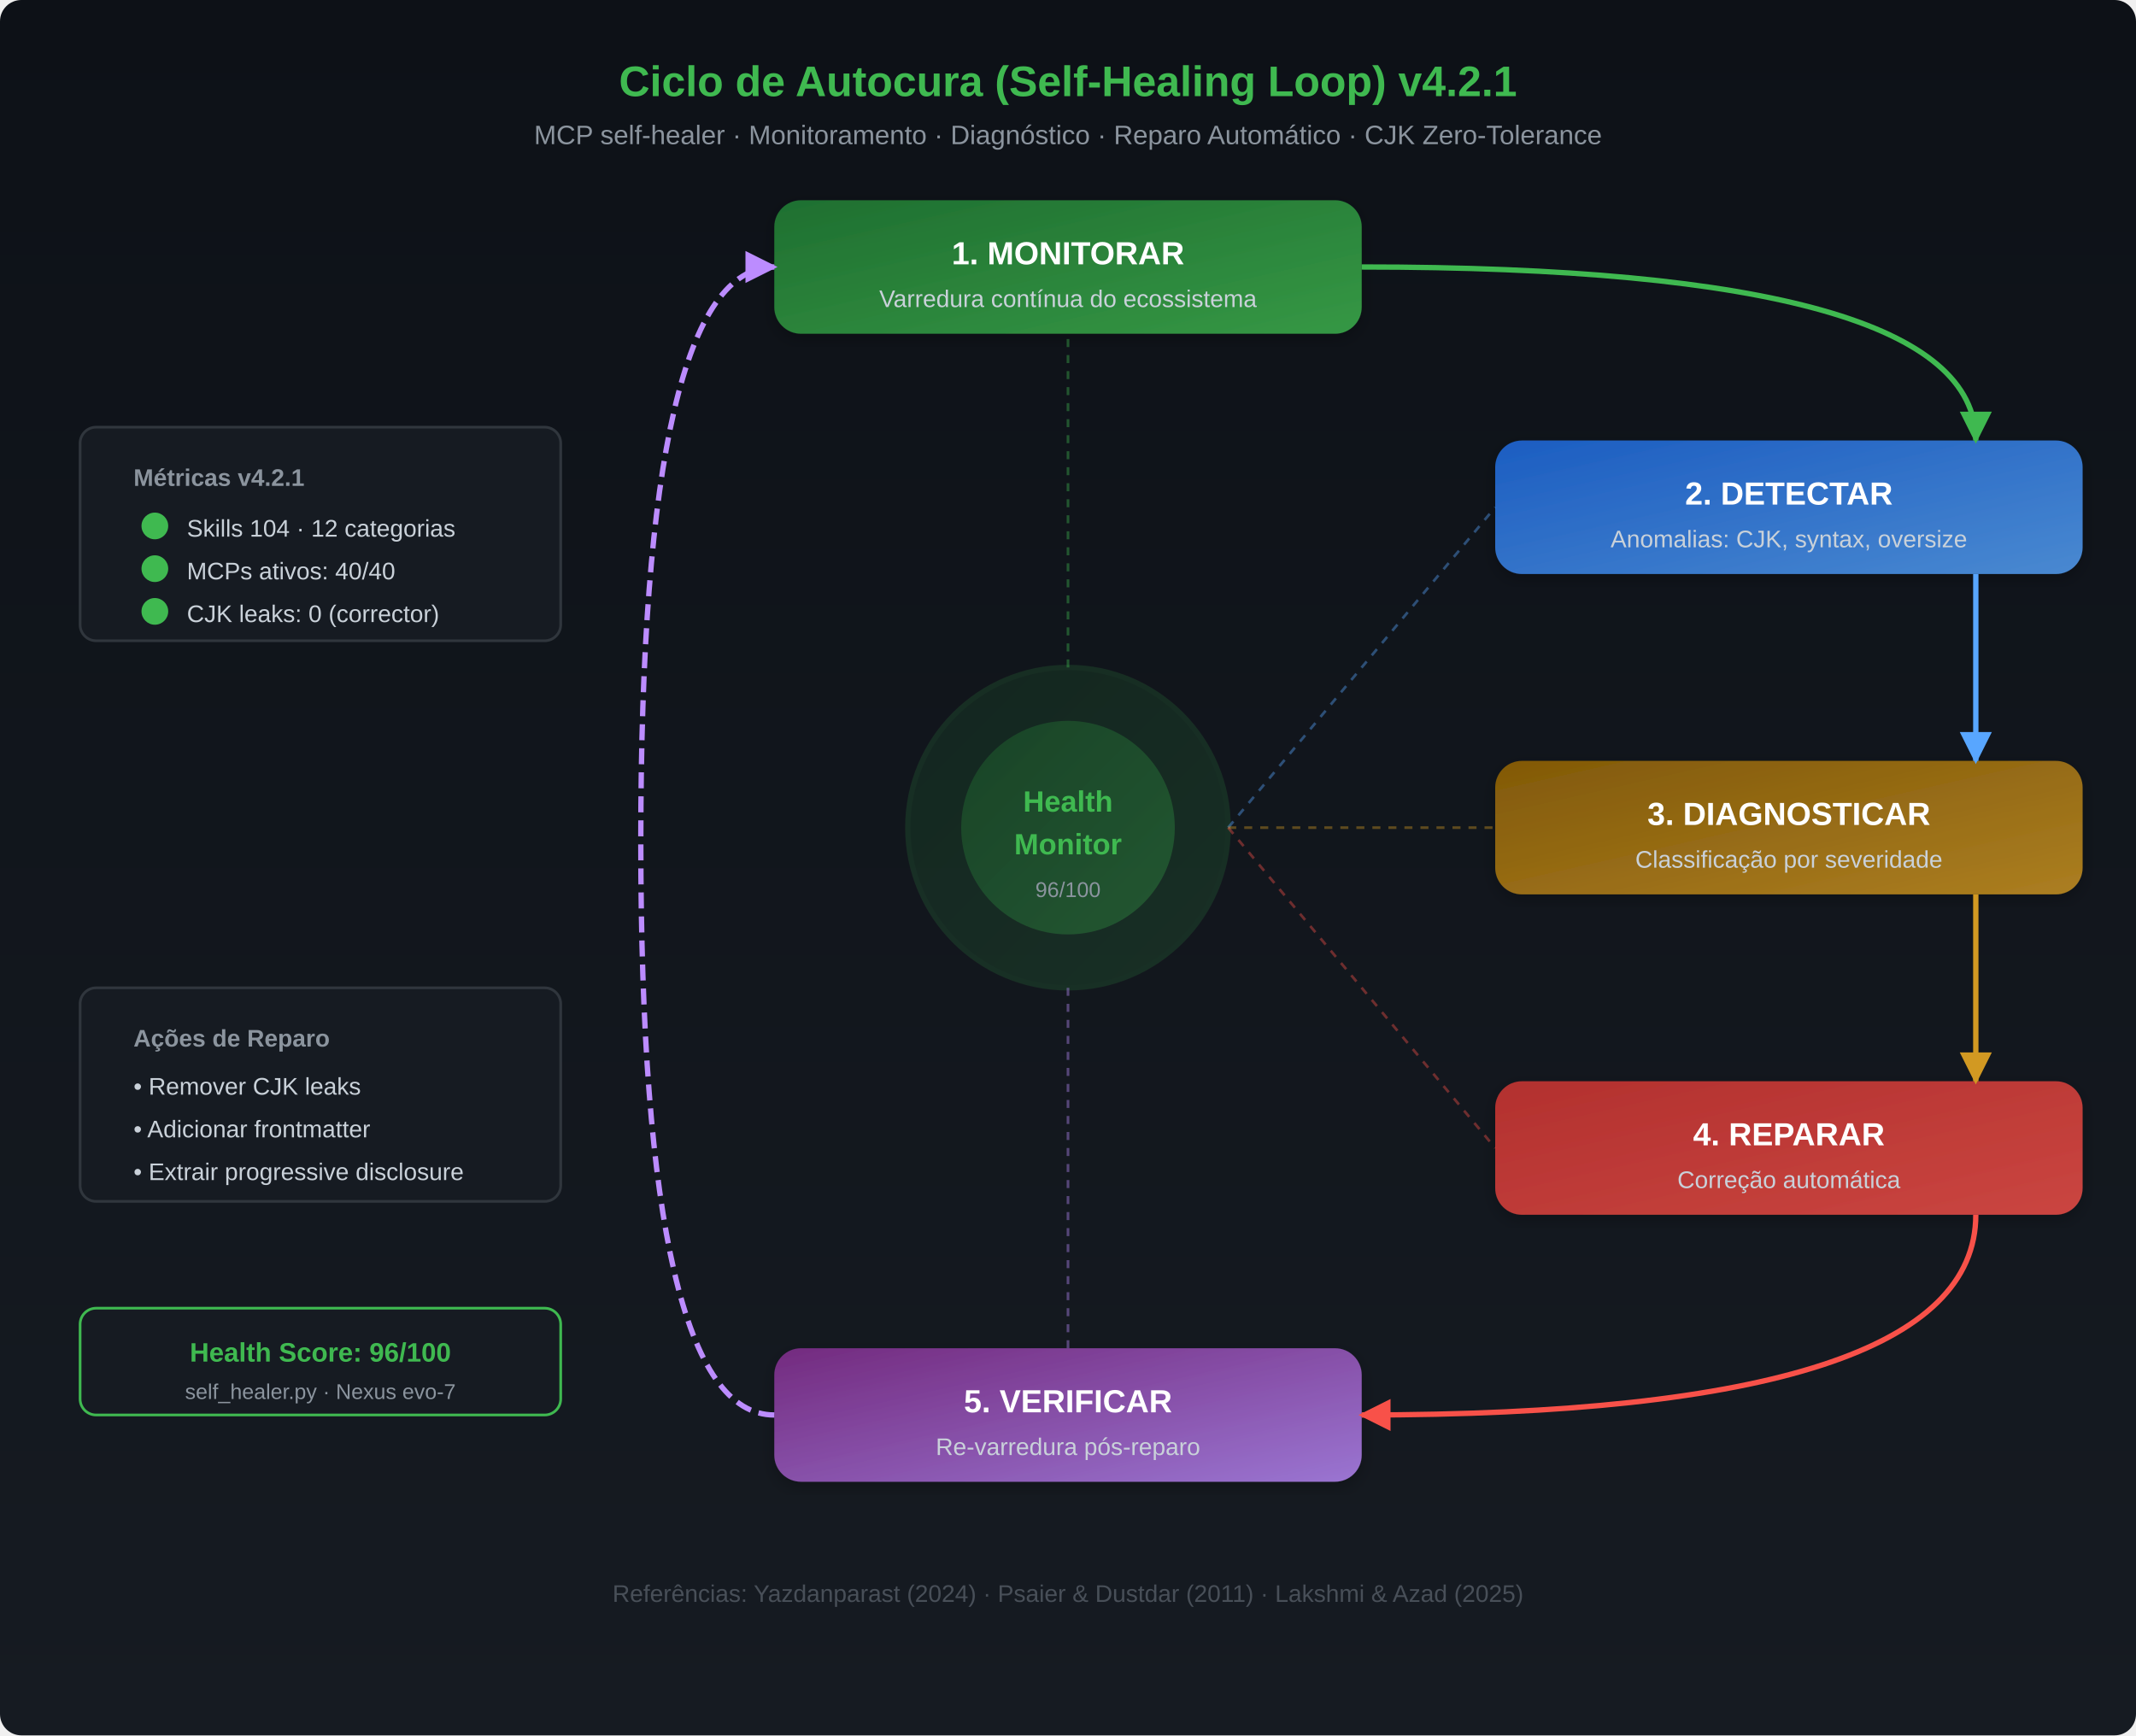
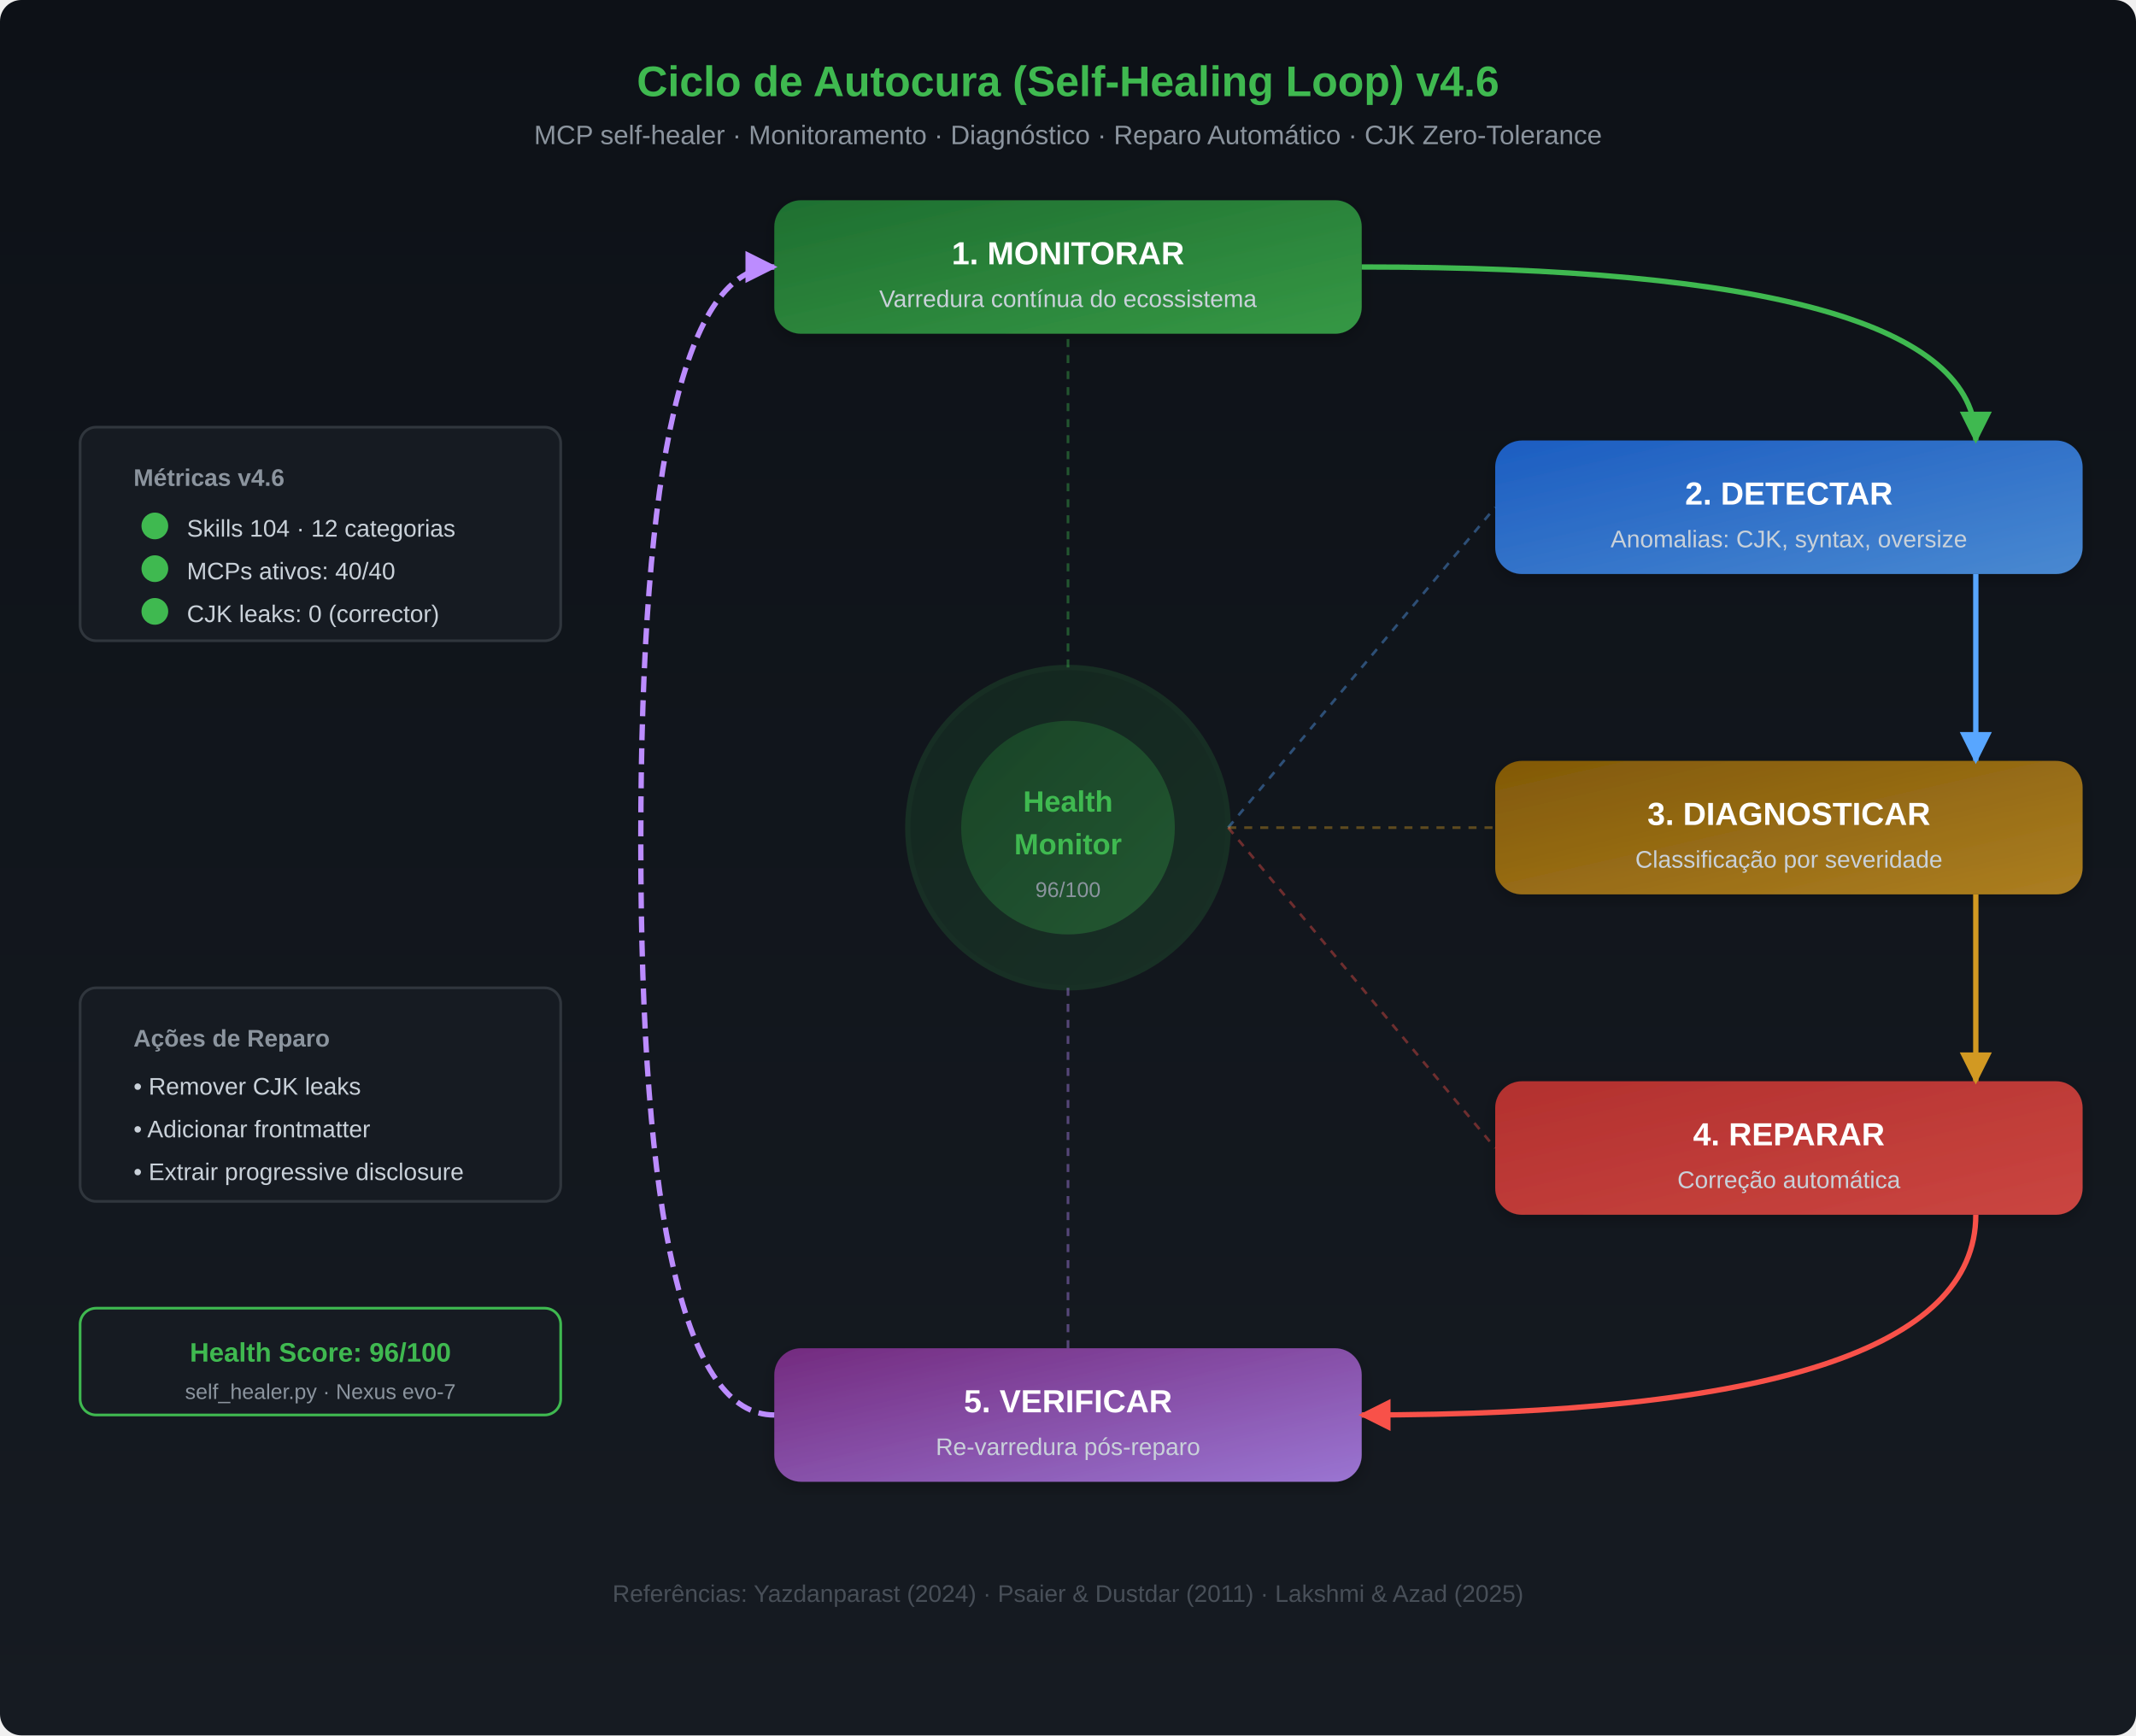
<svg xmlns="http://www.w3.org/2000/svg" viewBox="0 0 800 650" font-family="Segoe UI, Arial, sans-serif">
  <defs>
    <linearGradient id="bg" x1="0" y1="0" x2="0" y2="1">
      <stop offset="0%" stop-color="#0d1117" />
      <stop offset="100%" stop-color="#161b22" />
    </linearGradient>
    <linearGradient id="g1" x1="0" y1="0" x2="1" y2="1">
      <stop offset="0%" stop-color="#238636" />
      <stop offset="100%" stop-color="#3fb950" />
    </linearGradient>
    <linearGradient id="g2" x1="0" y1="0" x2="1" y2="1">
      <stop offset="0%" stop-color="#1f6feb" />
      <stop offset="100%" stop-color="#58a6ff" />
    </linearGradient>
    <linearGradient id="g3" x1="0" y1="0" x2="1" y2="1">
      <stop offset="0%" stop-color="#9e6a03" />
      <stop offset="100%" stop-color="#d29922" />
    </linearGradient>
    <linearGradient id="g4" x1="0" y1="0" x2="1" y2="1">
      <stop offset="0%" stop-color="#da3633" />
      <stop offset="100%" stop-color="#f85149" />
    </linearGradient>
    <linearGradient id="g5" x1="0" y1="0" x2="1" y2="1">
      <stop offset="0%" stop-color="#8b2f97" />
      <stop offset="100%" stop-color="#bc8cff" />
    </linearGradient>
    <filter id="shadow">
      <feDropShadow dx="0" dy="2" stdDeviation="3" flood-opacity="0.3" />
    </filter>
    <marker id="arw" viewBox="0 0 10 10" refX="9" refY="5" markerWidth="6" markerHeight="6" orient="auto">
      <path d="M0,0 L10,5 L0,10 Z" fill="#3fb950" />
    </marker>
    <marker id="arw-blue" viewBox="0 0 10 10" refX="9" refY="5" markerWidth="6" markerHeight="6" orient="auto">
      <path d="M0,0 L10,5 L0,10 Z" fill="#58a6ff" />
    </marker>
    <marker id="arw-yellow" viewBox="0 0 10 10" refX="9" refY="5" markerWidth="6" markerHeight="6" orient="auto">
      <path d="M0,0 L10,5 L0,10 Z" fill="#d29922" />
    </marker>
    <marker id="arw-red" viewBox="0 0 10 10" refX="9" refY="5" markerWidth="6" markerHeight="6" orient="auto">
      <path d="M0,0 L10,5 L0,10 Z" fill="#f85149" />
    </marker>
    <marker id="arw-purple" viewBox="0 0 10 10" refX="9" refY="5" markerWidth="6" markerHeight="6" orient="auto">
      <path d="M0,0 L10,5 L0,10 Z" fill="#bc8cff" />
    </marker>
  </defs>
  <rect width="800" height="650" fill="url(#bg)" rx="8" />
-   <text x="400" y="36" text-anchor="middle" fill="#3fb950" font-size="16" font-weight="bold">Ciclo de Autocura (Self-Healing Loop) v4.2.1</text>
+   <text x="400" y="36" text-anchor="middle" fill="#3fb950" font-size="16" font-weight="bold">Ciclo de Autocura (Self-Healing Loop) v4.6</text>
  <text x="400" y="54" text-anchor="middle" fill="#8b949e" font-size="10">MCP self-healer · Monitoramento · Diagnóstico · Reparo Automático · CJK Zero-Tolerance</text>
  <circle cx="400" cy="310" r="60" fill="url(#g1)" opacity="0.15" stroke="#3fb950" stroke-width="2" />
  <circle cx="400" cy="310" r="40" fill="url(#g1)" opacity="0.3" />
  <text x="400" y="304" text-anchor="middle" fill="#3fb950" font-size="11" font-weight="bold">Health</text>
  <text x="400" y="320" text-anchor="middle" fill="#3fb950" font-size="11" font-weight="bold">Monitor</text>
  <text x="400" y="336" text-anchor="middle" fill="#8b949e" font-size="8">96/100</text>
  <rect x="290" y="75" width="220" height="50" rx="10" fill="url(#g1)" opacity="0.8" filter="url(#shadow)" />
  <text x="400" y="99" text-anchor="middle" fill="#fff" font-size="12" font-weight="bold">1. MONITORAR</text>
  <text x="400" y="115" text-anchor="middle" fill="#c9d1d9" font-size="9">Varredura contínua do ecossistema</text>
  <rect x="560" y="165" width="220" height="50" rx="10" fill="url(#g2)" opacity="0.8" filter="url(#shadow)" />
  <text x="670" y="189" text-anchor="middle" fill="#fff" font-size="12" font-weight="bold">2. DETECTAR</text>
  <text x="670" y="205" text-anchor="middle" fill="#c9d1d9" font-size="9">Anomalias: CJK, syntax, oversize</text>
  <rect x="560" y="285" width="220" height="50" rx="10" fill="url(#g3)" opacity="0.8" filter="url(#shadow)" />
  <text x="670" y="309" text-anchor="middle" fill="#fff" font-size="12" font-weight="bold">3. DIAGNOSTICAR</text>
  <text x="670" y="325" text-anchor="middle" fill="#c9d1d9" font-size="9">Classificação por severidade</text>
  <rect x="560" y="405" width="220" height="50" rx="10" fill="url(#g4)" opacity="0.8" filter="url(#shadow)" />
  <text x="670" y="429" text-anchor="middle" fill="#fff" font-size="12" font-weight="bold">4. REPARAR</text>
  <text x="670" y="445" text-anchor="middle" fill="#c9d1d9" font-size="9">Correção automática</text>
  <rect x="290" y="505" width="220" height="50" rx="10" fill="url(#g5)" opacity="0.8" filter="url(#shadow)" />
  <text x="400" y="529" text-anchor="middle" fill="#fff" font-size="12" font-weight="bold">5. VERIFICAR</text>
  <text x="400" y="545" text-anchor="middle" fill="#c9d1d9" font-size="9">Re-varredura pós-reparo</text>
  <path d="M510,100 Q740,100 740,165" fill="none" stroke="#3fb950" stroke-width="2" marker-end="url(#arw)" />
  <path d="M740,215 L740,285" fill="none" stroke="#58a6ff" stroke-width="2" marker-end="url(#arw-blue)" />
  <path d="M740,335 L740,405" fill="none" stroke="#d29922" stroke-width="2" marker-end="url(#arw-yellow)" />
  <path d="M740,455 Q740,530 510,530" fill="none" stroke="#f85149" stroke-width="2" marker-end="url(#arw-red)" />
  <path d="M290,530 Q240,530 240,315 Q240,100 290,100" fill="none" stroke="#bc8cff" stroke-width="2" stroke-dasharray="6,3" marker-end="url(#arw-purple)" />
  <line x1="400" y1="250" x2="400" y2="125" stroke="#3fb950" stroke-width="1" opacity="0.4" stroke-dasharray="3,3" />
  <line x1="460" y1="310" x2="560" y2="190" stroke="#58a6ff" stroke-width="1" opacity="0.4" stroke-dasharray="3,3" />
  <line x1="460" y1="310" x2="560" y2="310" stroke="#d29922" stroke-width="1" opacity="0.4" stroke-dasharray="3,3" />
  <line x1="460" y1="310" x2="560" y2="430" stroke="#f85149" stroke-width="1" opacity="0.4" stroke-dasharray="3,3" />
  <line x1="400" y1="370" x2="400" y2="505" stroke="#bc8cff" stroke-width="1" opacity="0.4" stroke-dasharray="3,3" />
  <rect x="30" y="160" width="180" height="80" rx="6" fill="#161b22" stroke="#30363d" stroke-width="1" />
-   <text x="50" y="182" fill="#8b949e" font-size="9" font-weight="bold">Métricas v4.2.1</text>
+   <text x="50" y="182" fill="#8b949e" font-size="9" font-weight="bold">Métricas v4.6</text>
  <circle cx="58" cy="197" r="5" fill="#3fb950" />
  <text x="70" y="201" fill="#c9d1d9" font-size="9">Skills 104 · 12 categorias</text>
  <circle cx="58" cy="213" r="5" fill="#3fb950" />
  <text x="70" y="217" fill="#c9d1d9" font-size="9">MCPs ativos: 40/40</text>
  <circle cx="58" cy="229" r="5" fill="#3fb950" />
  <text x="70" y="233" fill="#c9d1d9" font-size="9">CJK leaks: 0 (corrector)</text>
  <rect x="30" y="370" width="180" height="80" rx="6" fill="#161b22" stroke="#30363d" stroke-width="1" />
  <text x="50" y="392" fill="#8b949e" font-size="9" font-weight="bold">Ações de Reparo</text>
  <text x="50" y="410" fill="#c9d1d9" font-size="9">• Remover CJK leaks</text>
  <text x="50" y="426" fill="#c9d1d9" font-size="9">• Adicionar frontmatter</text>
  <text x="50" y="442" fill="#c9d1d9" font-size="9">• Extrair progressive disclosure</text>
  <rect x="30" y="490" width="180" height="40" rx="6" fill="#161b22" stroke="#3fb950" stroke-width="1" />
  <text x="120" y="510" text-anchor="middle" fill="#3fb950" font-size="10" font-weight="bold">Health Score: 96/100</text>
  <text x="120" y="524" text-anchor="middle" fill="#8b949e" font-size="8">self_healer.py · Nexus evo-7</text>
  <text x="400" y="600" text-anchor="middle" fill="#484f58" font-size="9">Referências: Yazdanparast (2024) · Psaier &amp; Dustdar (2011) · Lakshmi &amp; Azad (2025)</text>
</svg>
